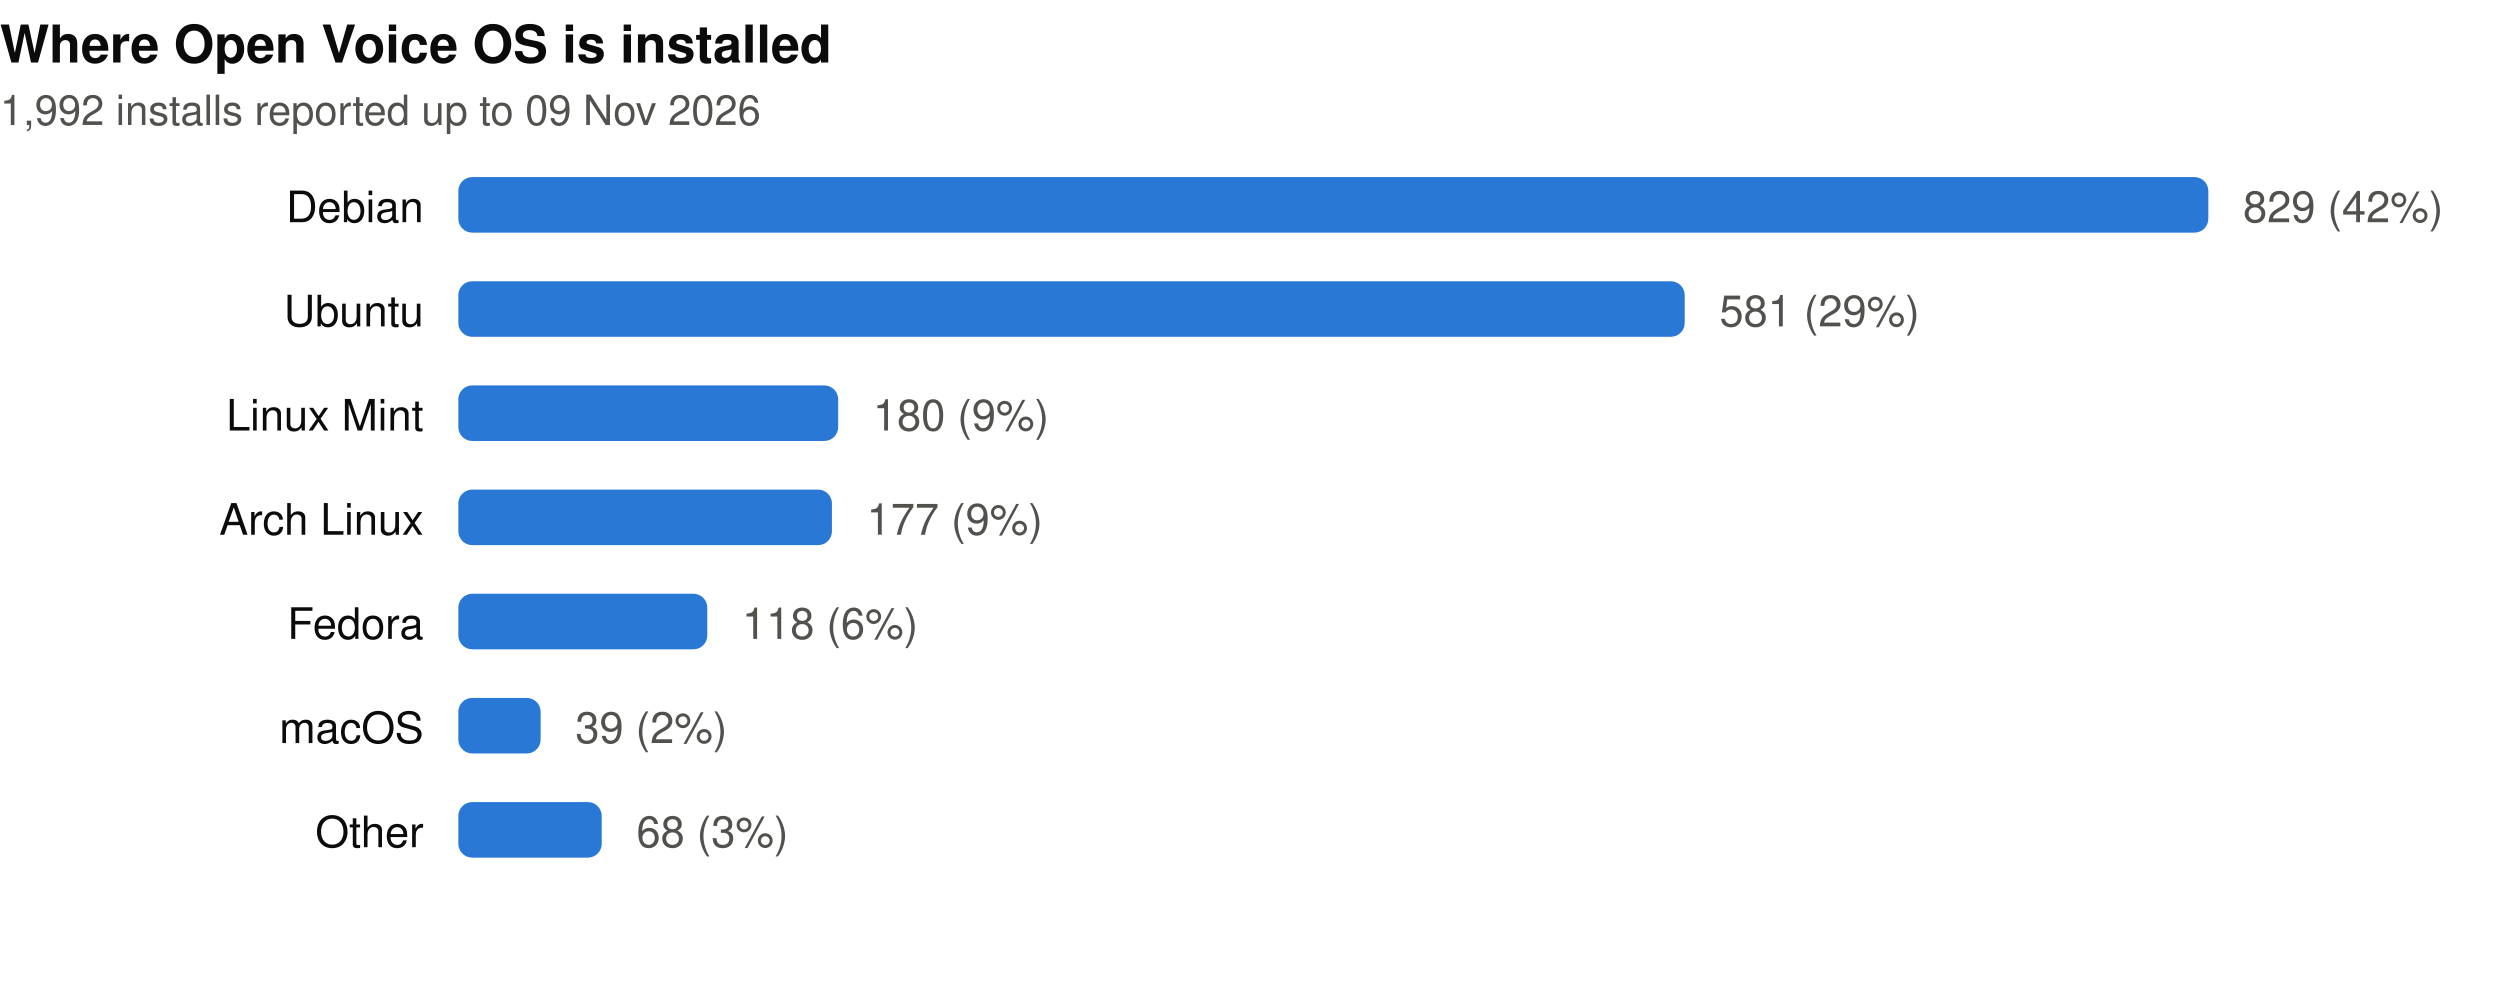
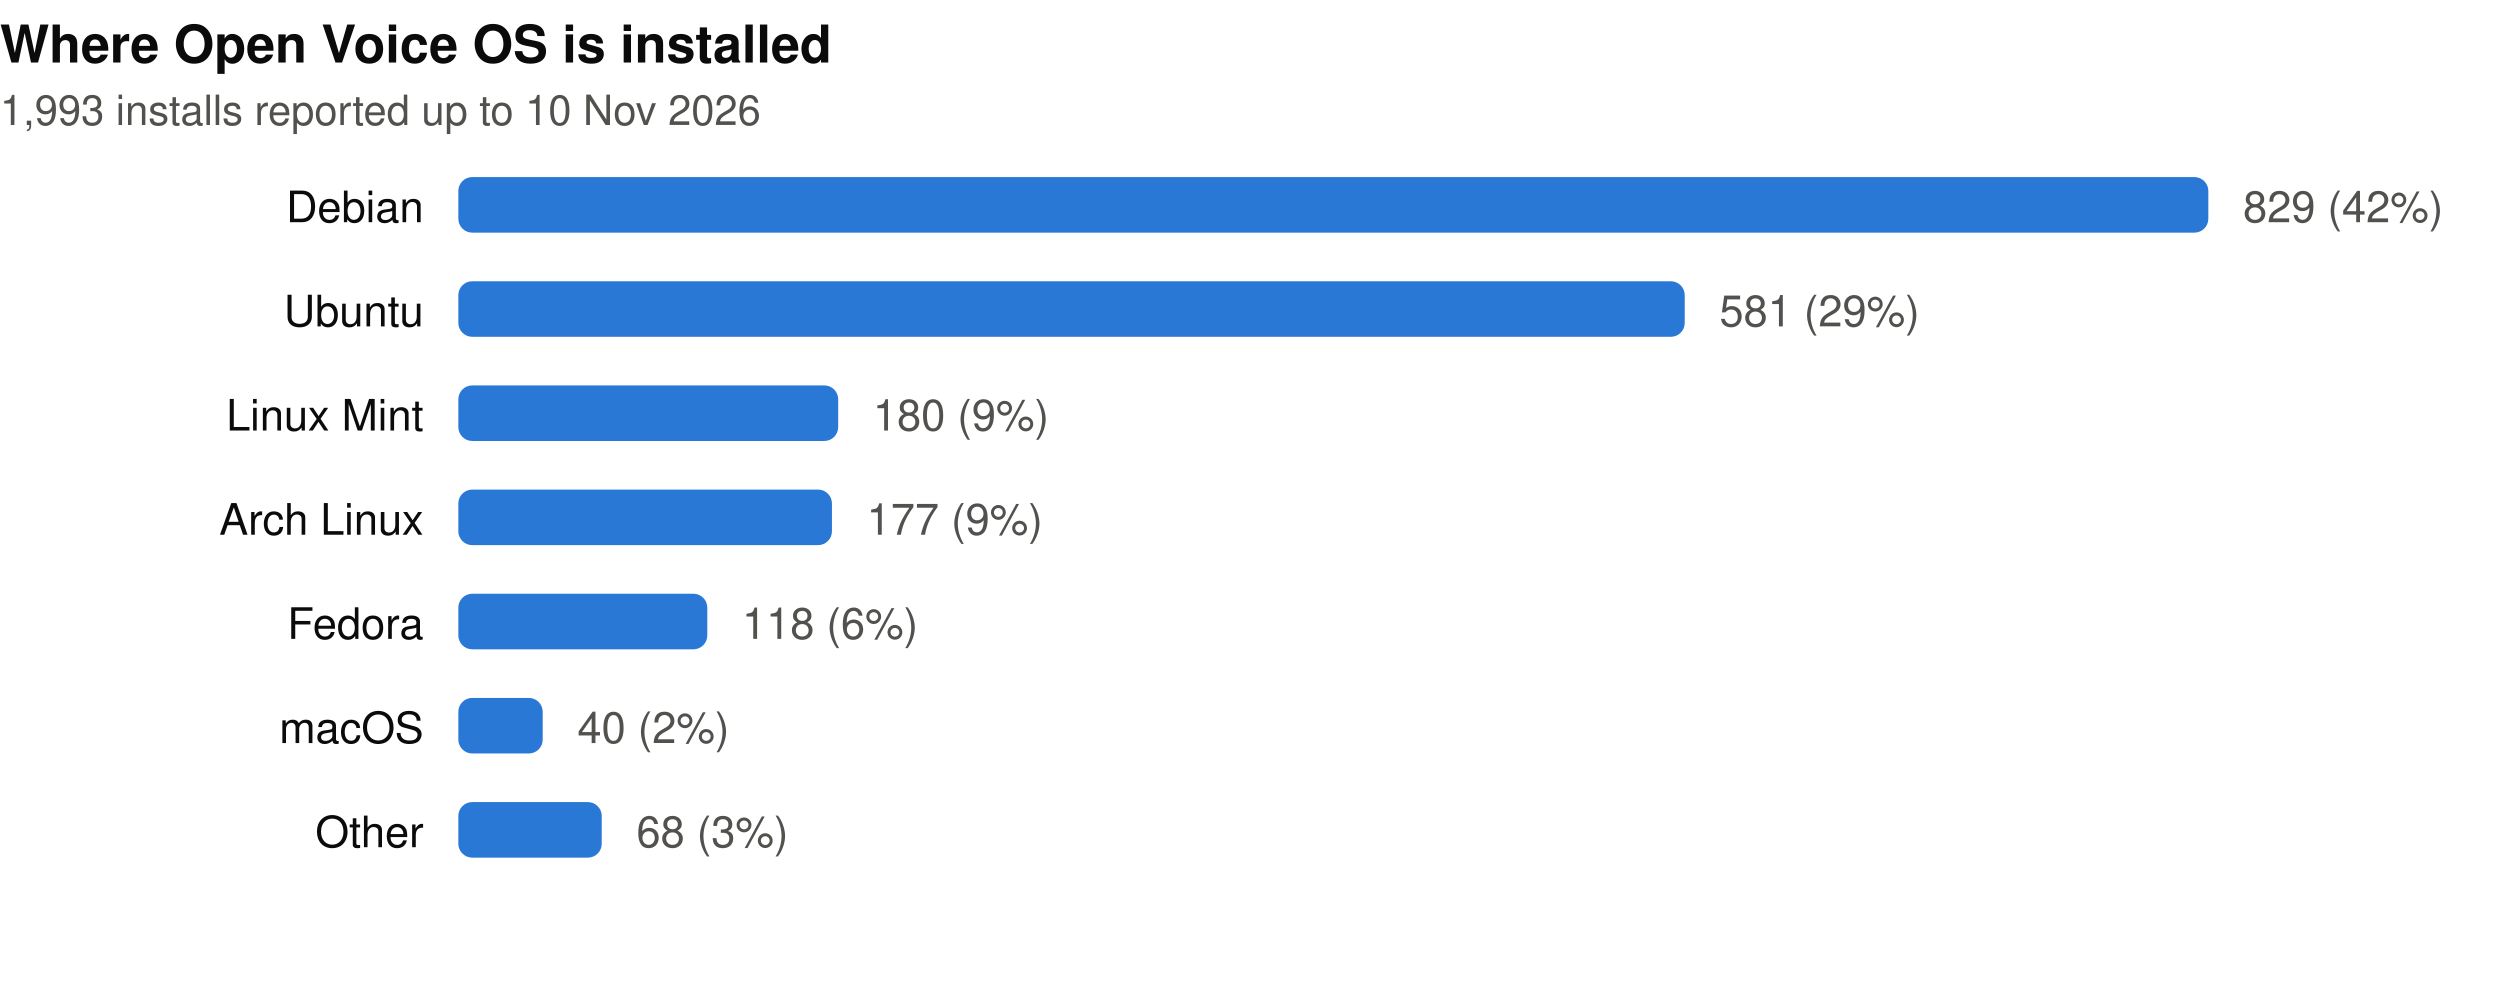
- <svg xmlns="http://www.w3.org/2000/svg" width="720" height="284" viewBox="0 0 720 284" role="img" aria-label="Where Open Voice OS is installed. 1,992 installs reported up to 09 Nov 2026">
+ <svg xmlns="http://www.w3.org/2000/svg" width="720" height="284" viewBox="0 0 720 284" role="img" aria-label="Where Open Voice OS is installed. 1,993 installs reported up to 10 Nov 2026">
  <text x="0" y="18" font-family="ui-sans-serif,-apple-system,BlinkMacSystemFont,'Segoe UI',Helvetica,Arial,sans-serif" font-size="15" font-weight="600" fill="#0b0b0b">Where Open Voice OS is installed</text>
-   <text x="0" y="36" font-family="ui-sans-serif,-apple-system,BlinkMacSystemFont,'Segoe UI',Helvetica,Arial,sans-serif" font-size="12" fill="#52514e">1,992 installs reported up to 09 Nov 2026</text>
+   <text x="0" y="36" font-family="ui-sans-serif,-apple-system,BlinkMacSystemFont,'Segoe UI',Helvetica,Arial,sans-serif" font-size="12" fill="#52514e">1,993 installs reported up to 10 Nov 2026</text>
  <text x="122" y="64.0" text-anchor="end" font-family="ui-sans-serif,-apple-system,BlinkMacSystemFont,'Segoe UI',Helvetica,Arial,sans-serif" font-size="12.5" fill="#0b0b0b">Debian</text>
  <rect x="132" y="51.0" width="504.0" height="16" rx="4" fill="#2a78d6" />
  <text x="646.0" y="64.0" font-family="ui-sans-serif,-apple-system,BlinkMacSystemFont,'Segoe UI',Helvetica,Arial,sans-serif" font-size="12.5" fill="#52514e">829 (42%)</text>
  <text x="122" y="94.0" text-anchor="end" font-family="ui-sans-serif,-apple-system,BlinkMacSystemFont,'Segoe UI',Helvetica,Arial,sans-serif" font-size="12.5" fill="#0b0b0b">Ubuntu</text>
  <rect x="132" y="81.0" width="353.2" height="16" rx="4" fill="#2a78d6" />
  <text x="495.2" y="94.0" font-family="ui-sans-serif,-apple-system,BlinkMacSystemFont,'Segoe UI',Helvetica,Arial,sans-serif" font-size="12.5" fill="#52514e">581 (29%)</text>
  <text x="122" y="124.0" text-anchor="end" font-family="ui-sans-serif,-apple-system,BlinkMacSystemFont,'Segoe UI',Helvetica,Arial,sans-serif" font-size="12.5" fill="#0b0b0b">Linux Mint</text>
  <rect x="132" y="111.0" width="109.4" height="16" rx="4" fill="#2a78d6" />
  <text x="251.4" y="124.0" font-family="ui-sans-serif,-apple-system,BlinkMacSystemFont,'Segoe UI',Helvetica,Arial,sans-serif" font-size="12.5" fill="#52514e">180 (9%)</text>
  <text x="122" y="154.0" text-anchor="end" font-family="ui-sans-serif,-apple-system,BlinkMacSystemFont,'Segoe UI',Helvetica,Arial,sans-serif" font-size="12.5" fill="#0b0b0b">Arch Linux</text>
  <rect x="132" y="141.0" width="107.6" height="16" rx="4" fill="#2a78d6" />
  <text x="249.6" y="154.0" font-family="ui-sans-serif,-apple-system,BlinkMacSystemFont,'Segoe UI',Helvetica,Arial,sans-serif" font-size="12.5" fill="#52514e">177 (9%)</text>
  <text x="122" y="184.0" text-anchor="end" font-family="ui-sans-serif,-apple-system,BlinkMacSystemFont,'Segoe UI',Helvetica,Arial,sans-serif" font-size="12.5" fill="#0b0b0b">Fedora</text>
  <rect x="132" y="171.0" width="71.7" height="16" rx="4" fill="#2a78d6" />
  <text x="213.7" y="184.0" font-family="ui-sans-serif,-apple-system,BlinkMacSystemFont,'Segoe UI',Helvetica,Arial,sans-serif" font-size="12.5" fill="#52514e">118 (6%)</text>
  <text x="122" y="214.0" text-anchor="end" font-family="ui-sans-serif,-apple-system,BlinkMacSystemFont,'Segoe UI',Helvetica,Arial,sans-serif" font-size="12.5" fill="#0b0b0b">macOS</text>
-   <rect x="132" y="201.0" width="23.7" height="16" rx="4" fill="#2a78d6" />
-   <text x="165.7" y="214.0" font-family="ui-sans-serif,-apple-system,BlinkMacSystemFont,'Segoe UI',Helvetica,Arial,sans-serif" font-size="12.5" fill="#52514e">39 (2%)</text>
+   <rect x="132" y="201.0" width="24.3" height="16" rx="4" fill="#2a78d6" />
+   <text x="166.3" y="214.0" font-family="ui-sans-serif,-apple-system,BlinkMacSystemFont,'Segoe UI',Helvetica,Arial,sans-serif" font-size="12.5" fill="#52514e">40 (2%)</text>
  <text x="122" y="244.0" text-anchor="end" font-family="ui-sans-serif,-apple-system,BlinkMacSystemFont,'Segoe UI',Helvetica,Arial,sans-serif" font-size="12.5" fill="#0b0b0b">Other</text>
  <rect x="132" y="231.0" width="41.3" height="16" rx="4" fill="#2a78d6" />
  <text x="183.3" y="244.0" font-family="ui-sans-serif,-apple-system,BlinkMacSystemFont,'Segoe UI',Helvetica,Arial,sans-serif" font-size="12.5" fill="#52514e">68 (3%)</text>
</svg>
